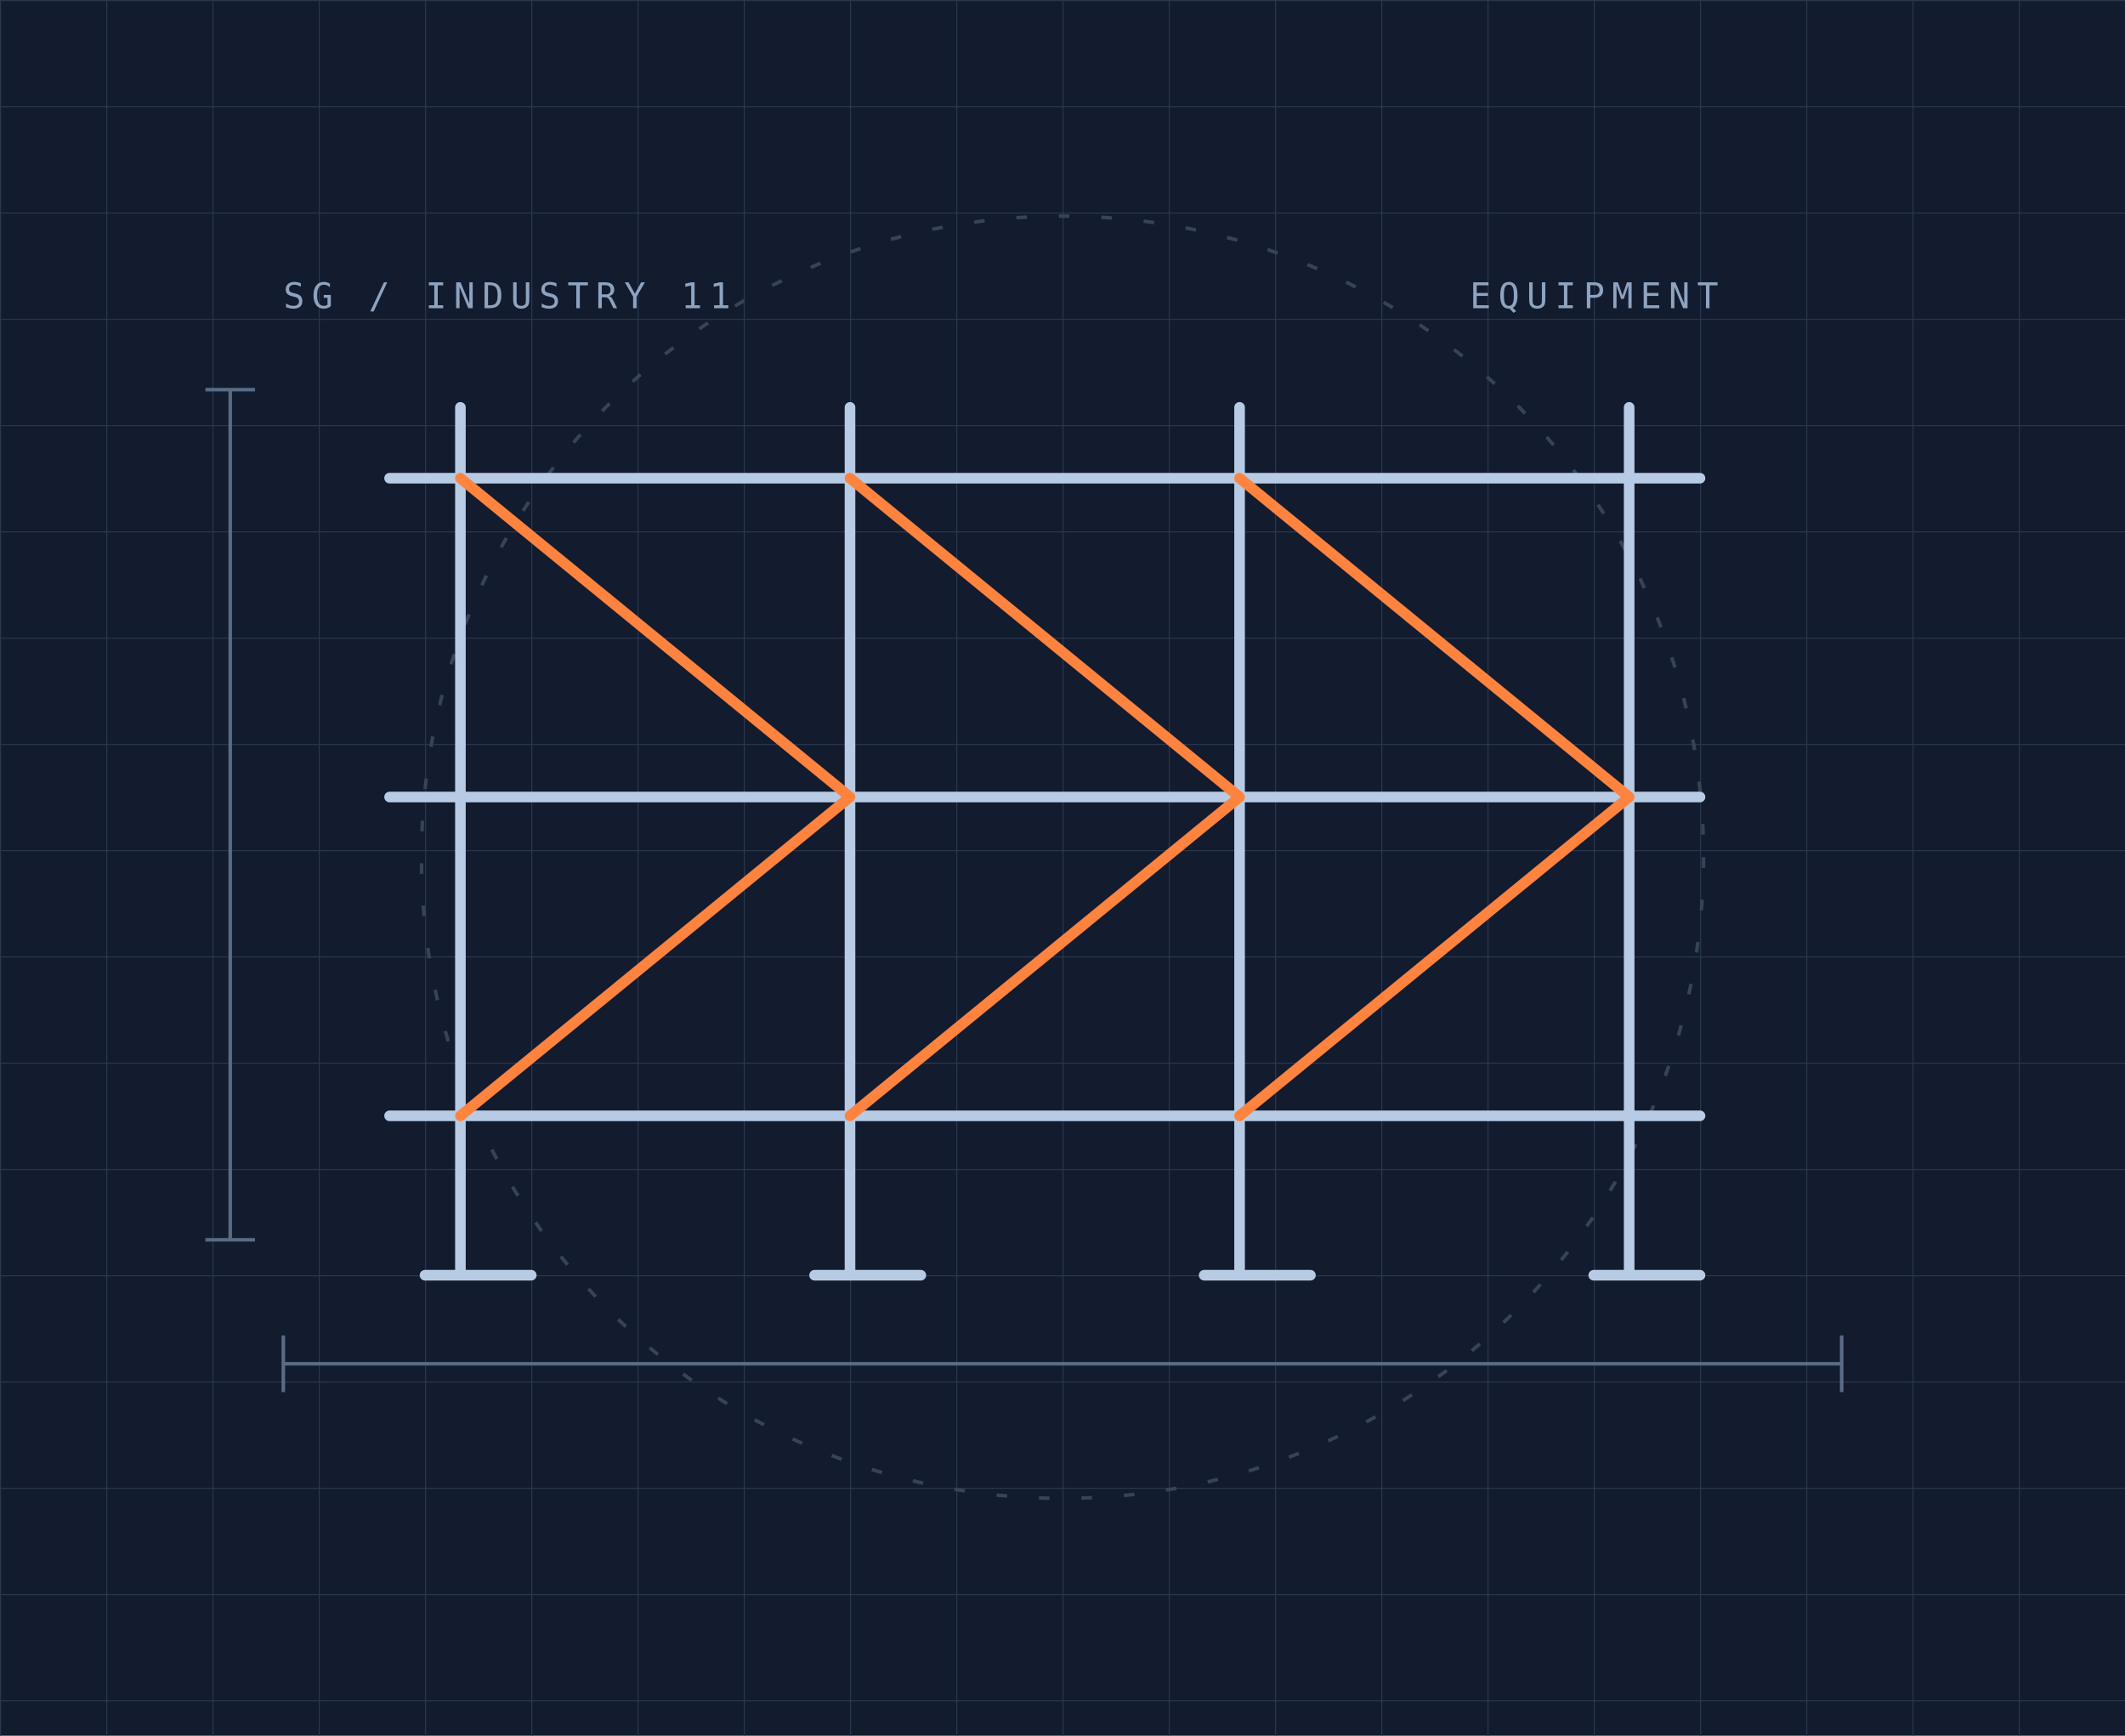
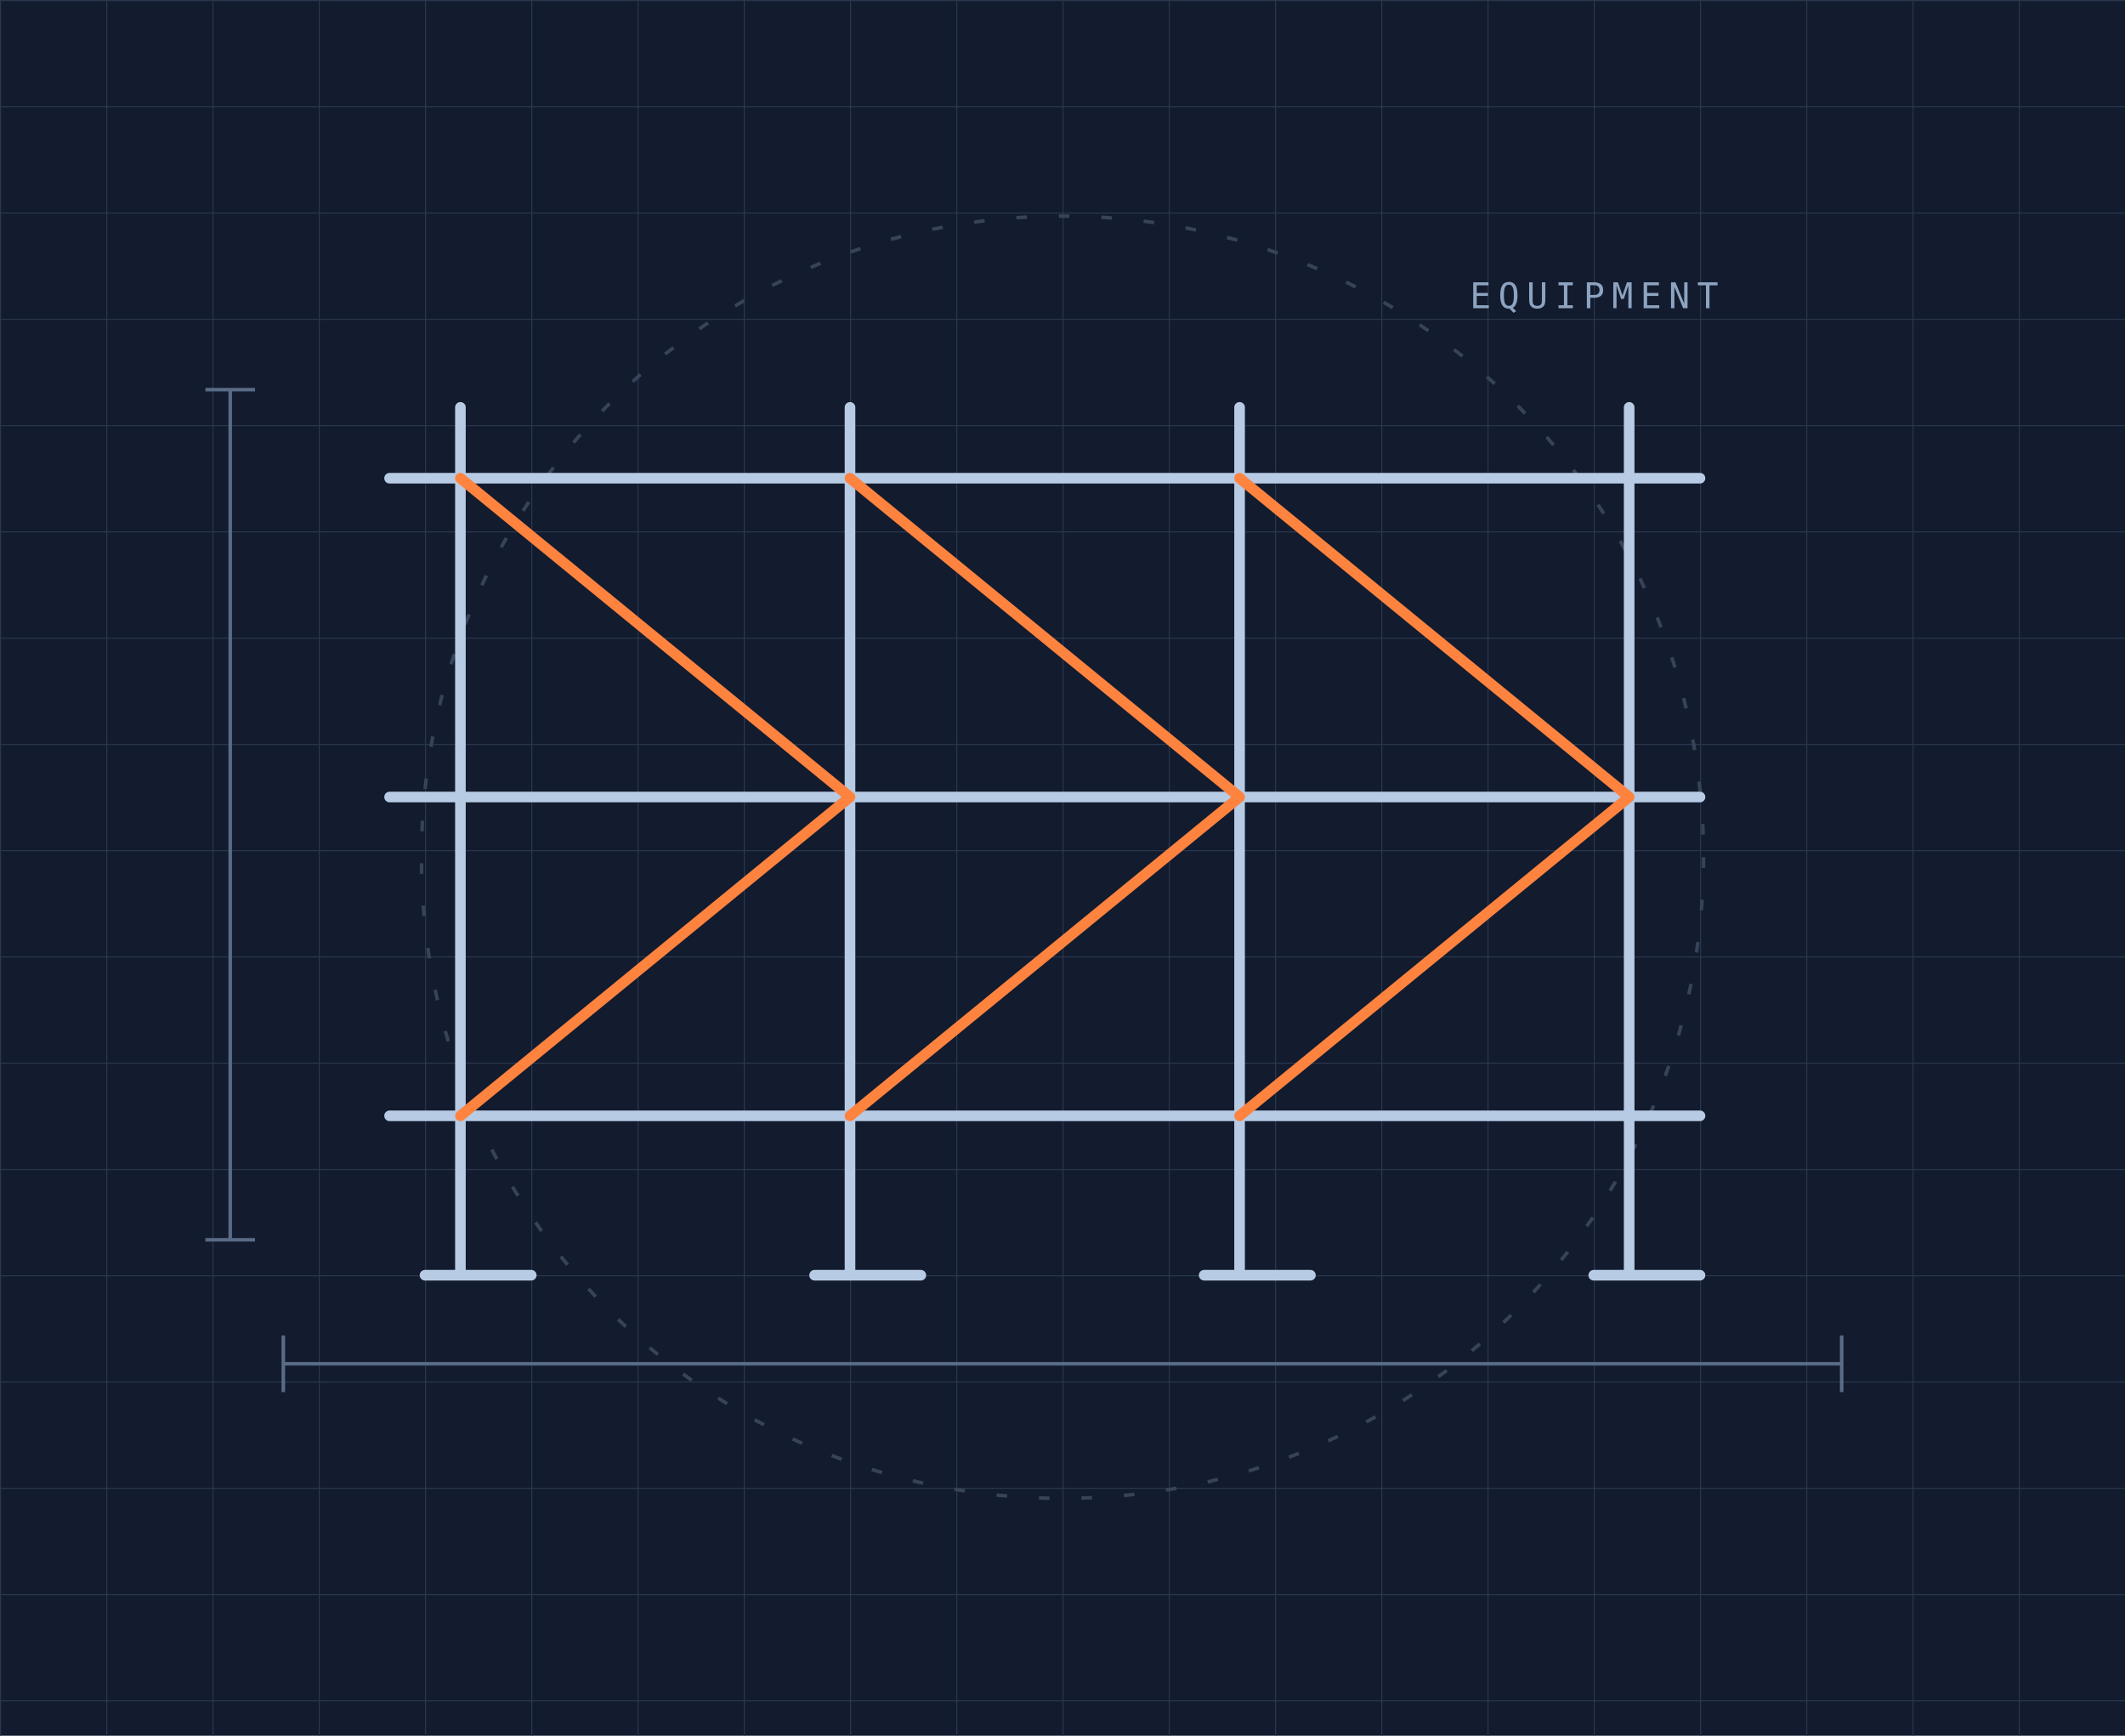
<svg xmlns="http://www.w3.org/2000/svg" viewBox="0 0 600 490" role="img" aria-labelledby="title">
  <defs>
    <pattern id="grid" width="30" height="30" patternUnits="userSpaceOnUse">
      <path d="M30 0H0V30" fill="none" stroke="#29374e" stroke-width=".6" />
    </pattern>
  </defs>
  <rect width="600" height="490" fill="#131b2e" />
  <rect width="600" height="490" fill="url(#grid)" />
  <circle cx="300" cy="242" r="181" fill="none" stroke="#364358" stroke-dasharray="3 9" />
  <style>.hot{stroke:#fd833f}</style>
  <g stroke="#b7cbe5" stroke-width="3" fill="none" stroke-linecap="round" stroke-linejoin="round">
    <path d="M130 115v245M240 115v245M350 115v245M460 115v245M110 135h370M110 225h370M110 315h370M120 360h30M230 360h30M340 360h30M450 360h30" />
    <path class="hot" d="M130 135l110 90-110 90M240 135l110 90-110 90M350 135l110 90-110 90" />
  </g>
  <g stroke="#596b86" fill="none">
    <path d="M80 385H520M80 377v16M520 377v16M65 110v240M58 110h14M58 350h14" />
  </g>
  <g fill="#8da3c0" font-family="monospace" font-size="10" letter-spacing="2">
-     <text x="80" y="87">SG / INDUSTRY 11</text>
    <text x="415" y="87">EQUIPMENT</text>
  </g>
</svg>
